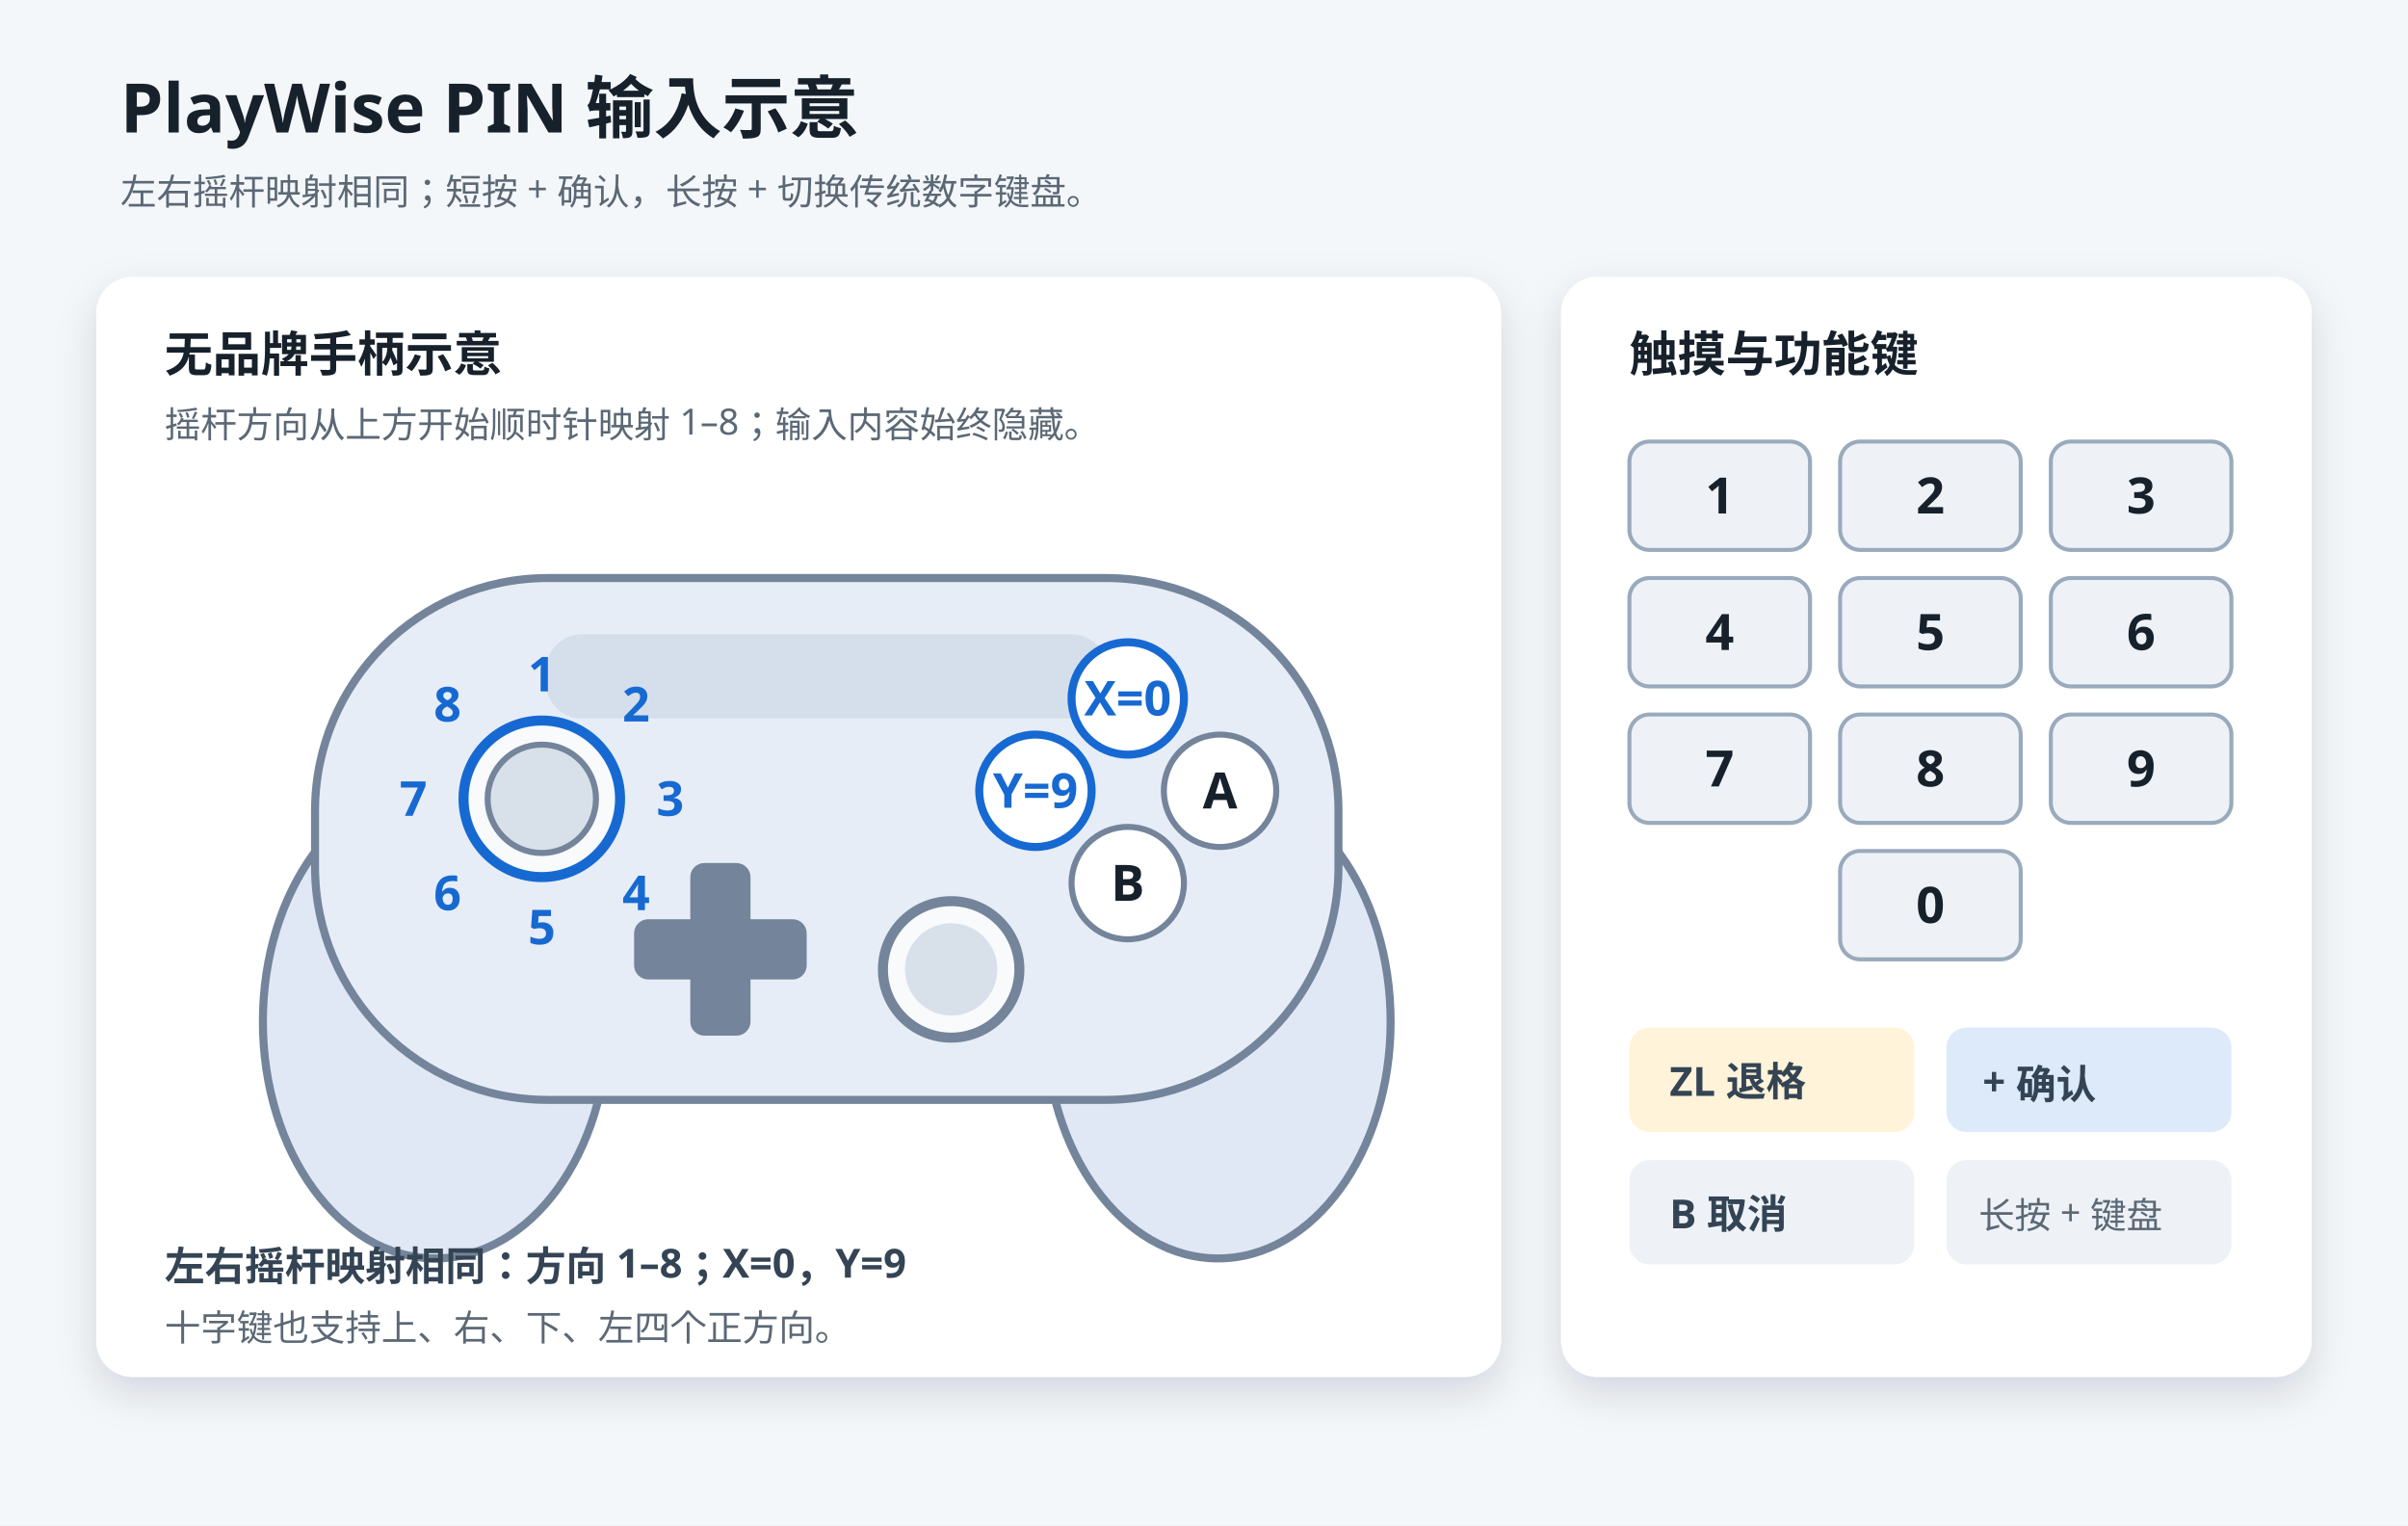
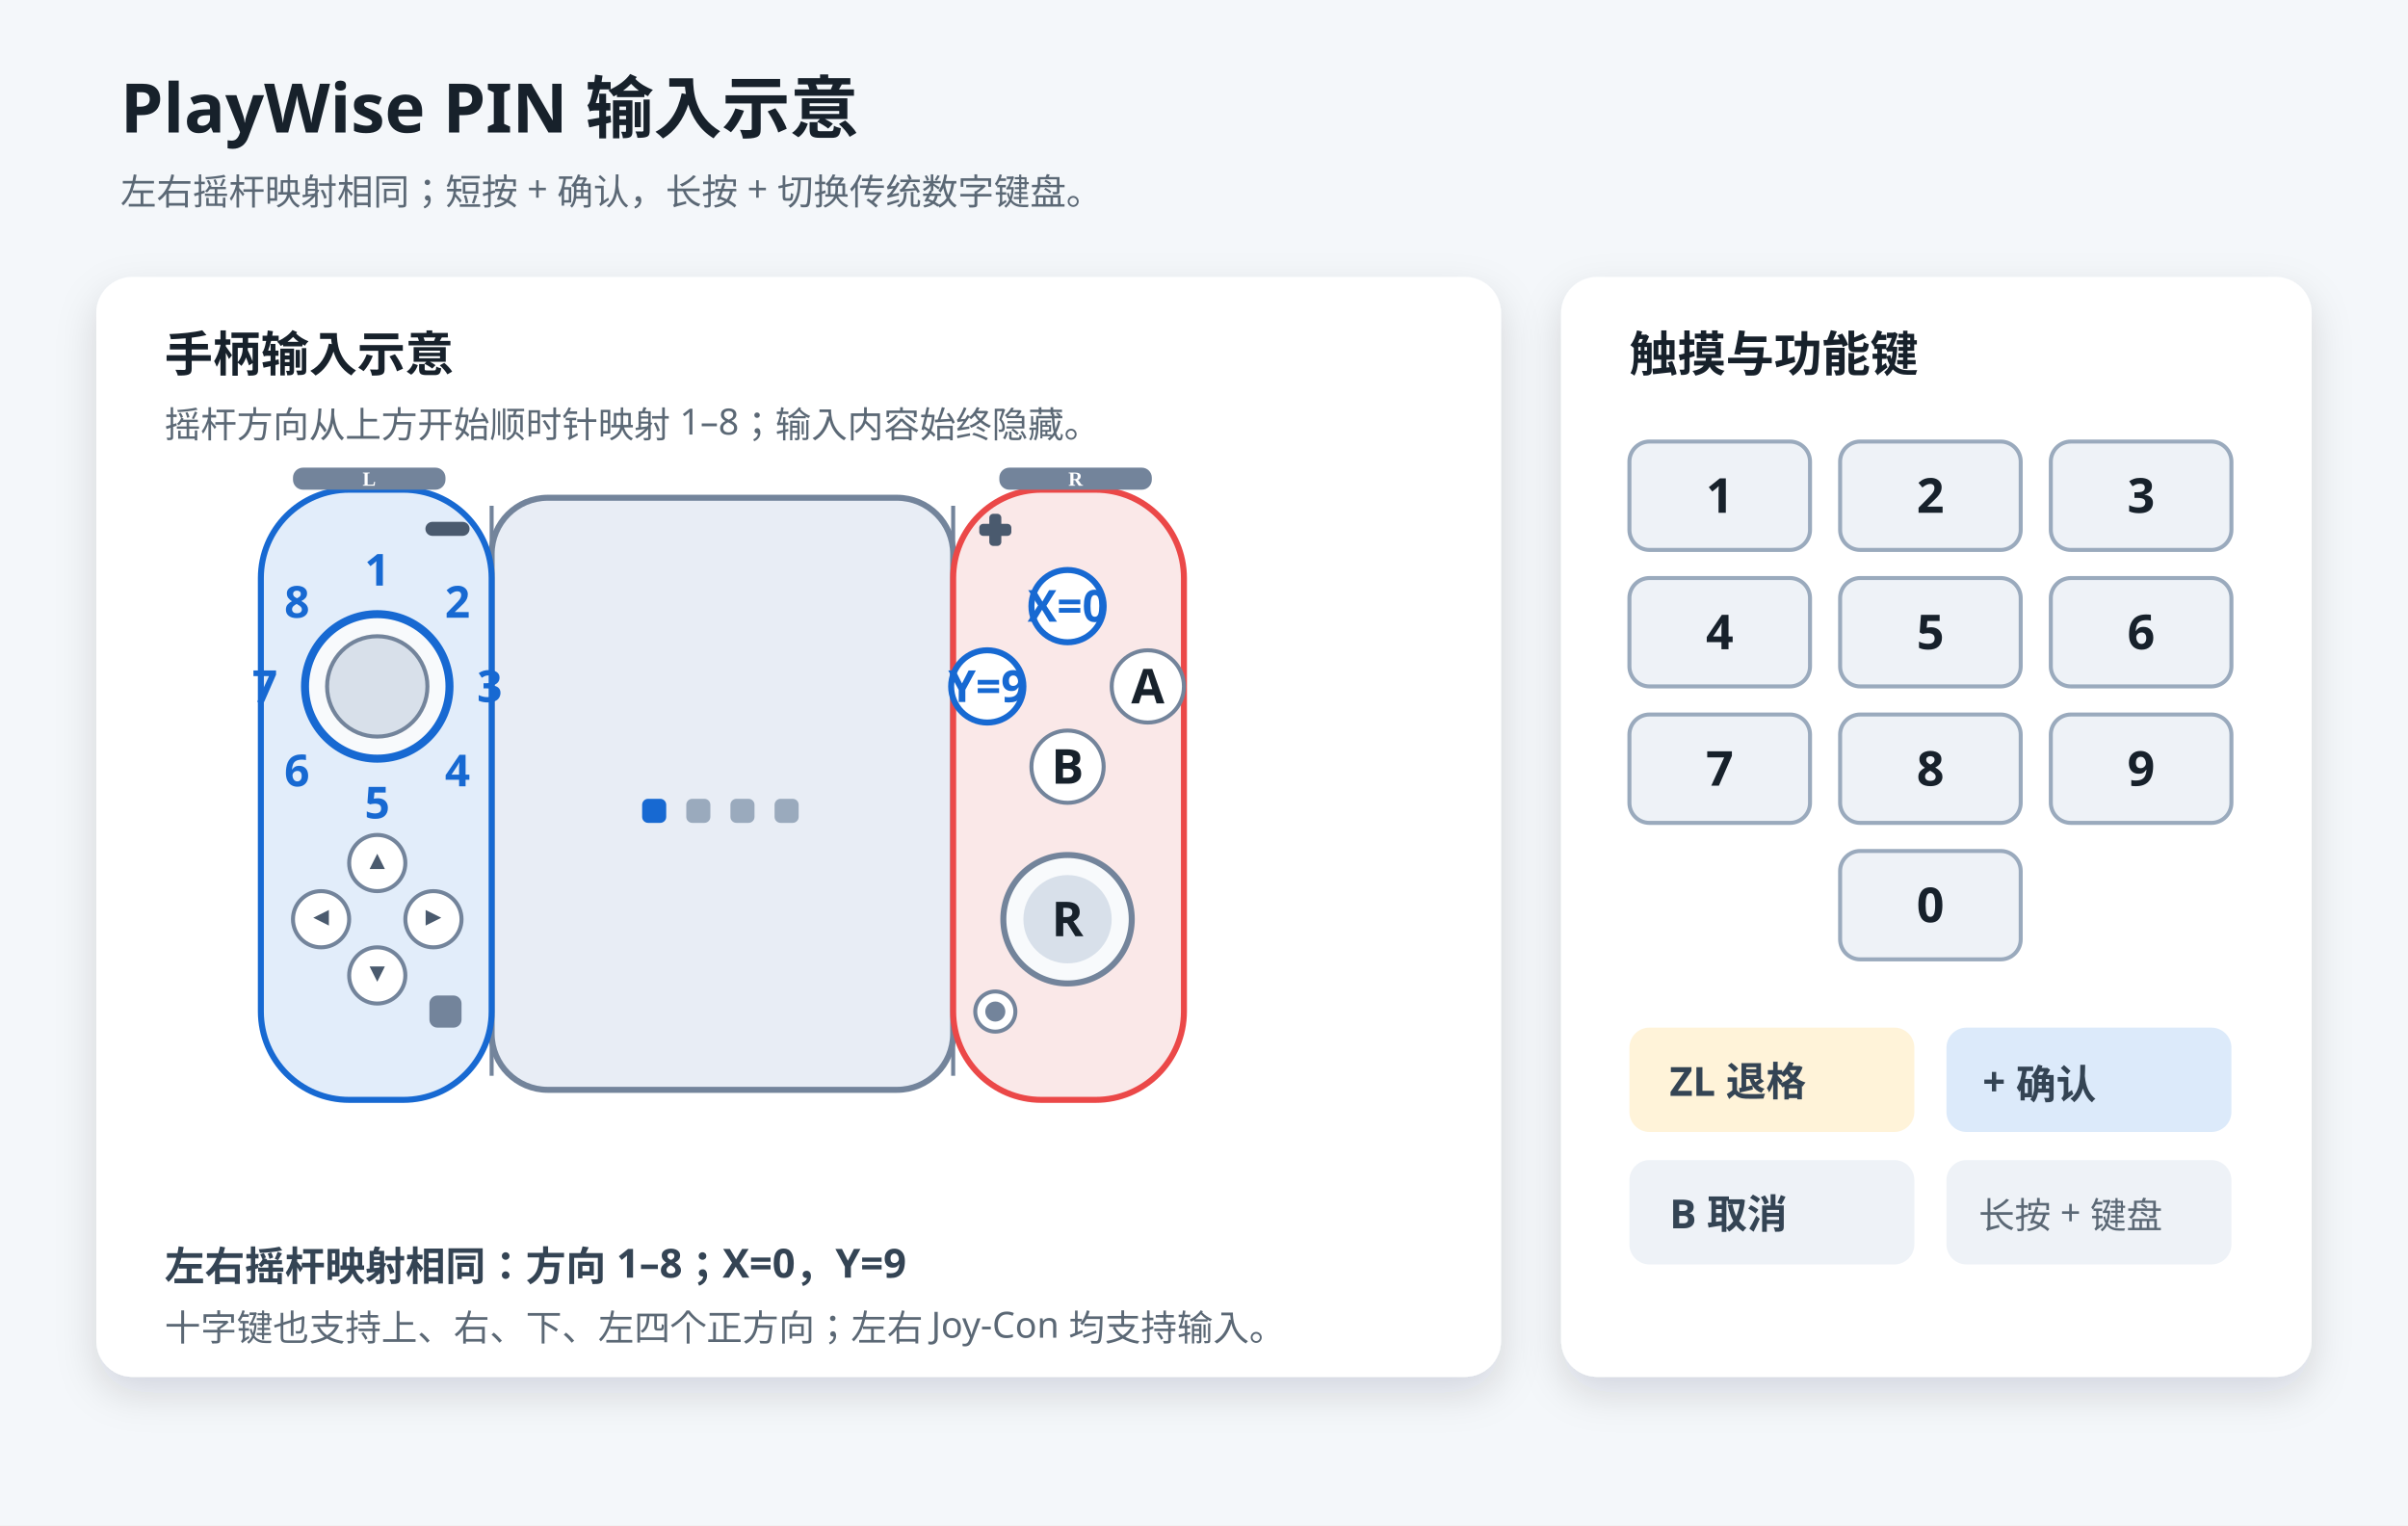
<svg xmlns="http://www.w3.org/2000/svg" width="1200" height="760" viewBox="0 0 1200 760" role="img" aria-labelledby="title desc">
  <defs>
    <filter id="shadow" x="-20%" y="-20%" width="140%" height="140%">
      <feDropShadow dx="0" dy="8" stdDeviation="10" flood-color="#16202a" flood-opacity=".14" />
    </filter>
-     <style>.title{font:700 34px "Microsoft YaHei",sans-serif;fill:#17212b}.section{font:700 24px "Microsoft YaHei",sans-serif;fill:#17212b}.label{font:600 20px "Microsoft YaHei",sans-serif;fill:#344454}.small{font:500 18px "Microsoft YaHei",sans-serif;fill:#5b6875}.digit{font:700 24px "Microsoft YaHei",sans-serif;fill:#1769d2}.key{font:700 25px "Microsoft YaHei",sans-serif;fill:#17212b}</style>
+     <style>.title{font:700 34px "Microsoft YaHei",sans-serif;fill:#17212b}.section{font:700 24px "Microsoft YaHei",sans-serif;fill:#17212b}.label{font:600 20px "Microsoft YaHei",sans-serif;fill:#344454}.small{font:500 18px "Microsoft YaHei",sans-serif;fill:#5b6875}.digit{font:700 22px "Microsoft YaHei",sans-serif;fill:#1769d2}.key{font:700 24px "Microsoft YaHei",sans-serif;fill:#17212b}</style>
  </defs>
  <rect width="1200" height="760" fill="#f4f7fa" />
  <text x="60" y="66" class="title">PlayWise PIN 输入示意</text>
  <text x="60" y="102" class="small">左右摇杆映射相同；短按 + 确认，长按 + 切换传统数字键盘。</text>
  <rect x="48" y="138" width="700" height="548" rx="18" fill="#fff" filter="url(#shadow)" />
-   <text x="82" y="185" class="section">无品牌手柄示意</text>
+   <text x="82" y="185" class="section">手柄输入示意</text>
  <text x="82" y="218" class="small">摇杆方向从上方开始顺时针映射 1–8；输入内容始终隐藏。</text>
-   <g transform="translate(92 244)">
-     <ellipse cx="125" cy="265" rx="86" ry="118" fill="#dfe8f4" stroke="#73849b" stroke-width="4" />
-     <ellipse cx="515" cy="265" rx="86" ry="118" fill="#dfe8f4" stroke="#73849b" stroke-width="4" />
-     <rect x="65" y="44" width="510" height="260" rx="116" fill="#e7edf6" stroke="#73849b" stroke-width="4" />
-     <rect x="180" y="72" width="280" height="42" rx="18" fill="#d5dfec" />
-     <circle cx="178" cy="154" r="39" fill="#f8fafc" stroke="#1769d2" stroke-width="5" />
-     <circle cx="178" cy="154" r="27" fill="#d8e0ea" stroke="#73849b" stroke-width="3" />
+   <g transform="translate(90 236)">
+     <rect x="155" y="12" width="230" height="295" rx="28" fill="#e8edf5" stroke="#73849b" stroke-width="3" />
+     <line x1="155" y1="16" x2="155" y2="300" stroke="#73849b" stroke-width="2" />
+     <line x1="385" y1="16" x2="385" y2="300" stroke="#73849b" stroke-width="2" />
+     <g transform="translate(230 162)">
+       <rect x="0" y="0" width="12" height="12" rx="3" fill="#1769d2" />
+       <rect x="22" y="0" width="12" height="12" rx="3" fill="#9aaabd" />
+       <rect x="44" y="0" width="12" height="12" rx="3" fill="#9aaabd" />
+       <rect x="66" y="0" width="12" height="12" rx="3" fill="#9aaabd" />
+     </g>
+     <rect x="40" y="8" width="115" height="304" rx="44" fill="#e2edfa" stroke="#1769d2" stroke-width="3" />
+     <rect x="56" y="-3" width="76" height="11" rx="5" fill="#73849b" />
+     <text x="94" y="6" text-anchor="middle" font-size="10" fill="#fff" font-weight="700">L</text>
+     <rect x="122" y="24" width="22" height="7" rx="3.5" fill="#4a5a6e" />
+     <circle cx="98" cy="106" r="36" fill="#f8fafc" stroke="#1769d2" stroke-width="4" />
+     <circle cx="98" cy="106" r="25" fill="#d8e0ea" stroke="#73849b" stroke-width="2" />
    <g text-anchor="middle" dominant-baseline="middle" class="digit">
-       <text x="178" y="92">1</text>
-       <text x="225" y="107">2</text>
-       <text x="242" y="154">3</text>
-       <text x="225" y="201">4</text>
-       <text x="178" y="218">5</text>
-       <text x="131" y="201">6</text>
-       <text x="114" y="154">7</text>
-       <text x="131" y="107">8</text>
+       <text x="98" y="48">1</text>
+       <text x="138" y="64">2</text>
+       <text x="154" y="106">3</text>
+       <text x="138" y="148">4</text>
+       <text x="98" y="164">5</text>
+       <text x="58" y="148">6</text>
+       <text x="42" y="106">7</text>
+       <text x="58" y="64">8</text>
    </g>
-     <rect x="224" y="214" width="86" height="30" rx="7" fill="#73849b" />
-     <rect x="252" y="186" width="30" height="86" rx="7" fill="#73849b" />
-     <circle cx="382" cy="239" r="34" fill="#f8fafc" stroke="#73849b" stroke-width="5" />
-     <circle cx="382" cy="239" r="23" fill="#d8e0ea" />
    <g text-anchor="middle" dominant-baseline="middle">
-       <circle cx="470" cy="104" r="28" fill="#fff" stroke="#1769d2" stroke-width="4" />
-       <text x="470" y="104" class="digit" font-size="17">X=0</text>
-       <circle cx="516" cy="150" r="28" fill="#fff" stroke="#73849b" stroke-width="3" />
-       <text x="516" y="150" class="key">A</text>
-       <circle cx="470" cy="196" r="28" fill="#fff" stroke="#73849b" stroke-width="3" />
-       <text x="470" y="196" class="key">B</text>
-       <circle cx="424" cy="150" r="28" fill="#fff" stroke="#1769d2" stroke-width="4" />
-       <text x="424" y="150" class="digit" font-size="17">Y=9</text>
+       <circle cx="98" cy="194" r="14" fill="#fff" stroke="#73849b" stroke-width="2" />
+       <text x="98" y="194" font-size="13" fill="#4a5a6e">▲</text>
+       <circle cx="126" cy="222" r="14" fill="#fff" stroke="#73849b" stroke-width="2" />
+       <text x="126" y="222" font-size="13" fill="#4a5a6e">►</text>
+       <circle cx="98" cy="250" r="14" fill="#fff" stroke="#73849b" stroke-width="2" />
+       <text x="98" y="250" font-size="13" fill="#4a5a6e">▼</text>
+       <circle cx="70" cy="222" r="14" fill="#fff" stroke="#73849b" stroke-width="2" />
+       <text x="70" y="222" font-size="13" fill="#4a5a6e">◄</text>
    </g>
+     <rect x="124" y="260" width="16" height="16" rx="4" fill="#73849b" />
+     <rect x="385" y="8" width="115" height="304" rx="44" fill="#fae8e8" stroke="#eb4848" stroke-width="3" />
+     <rect x="408" y="-3" width="76" height="11" rx="5" fill="#73849b" />
+     <text x="446" y="6" text-anchor="middle" font-size="10" fill="#fff" font-weight="700">R</text>
+     <rect x="398" y="25" width="16" height="6" rx="2" fill="#4a5a6e" />
+     <rect x="403" y="20" width="6" height="16" rx="2" fill="#4a5a6e" />
+     <g text-anchor="middle" dominant-baseline="middle">
+       <circle cx="442" cy="66" r="18" fill="#fff" stroke="#1769d2" stroke-width="3" />
+       <text x="442" y="66" class="digit" font-size="14">X=0</text>
+       <circle cx="482" cy="106" r="18" fill="#fff" stroke="#73849b" stroke-width="2" />
+       <text x="482" y="106" class="key" font-size="17">A</text>
+       <circle cx="442" cy="146" r="18" fill="#fff" stroke="#73849b" stroke-width="2" />
+       <text x="442" y="146" class="key" font-size="17">B</text>
+       <circle cx="402" cy="106" r="18" fill="#fff" stroke="#1769d2" stroke-width="3" />
+       <text x="402" y="106" class="digit" font-size="14">Y=9</text>
+     </g>
+     <circle cx="442" cy="222" r="32" fill="#f8fafc" stroke="#73849b" stroke-width="3" />
+     <circle cx="442" cy="222" r="22" fill="#d8e0ea" />
+     <text x="442" y="222" class="key" font-size="16" fill="#73849b" text-anchor="middle" dominant-baseline="middle">R</text>
+     <circle cx="406" cy="268" r="10" fill="#fff" stroke="#73849b" stroke-width="2" />
+     <circle cx="406" cy="268" r="5" fill="#73849b" />
  </g>
  <text x="82" y="638" class="label">左右摇杆映射相同：方向 1–8；X=0，Y=9</text>
-   <text x="82" y="668" class="small">十字键也支持上、右、下、左四个正方向。</text>
+   <text x="82" y="668" class="small">十字键也支持上、右、下、左四个正方向；左右 Joy-Con 均支持输入。</text>
  <rect x="778" y="138" width="374" height="548" rx="18" fill="#fff" filter="url(#shadow)" />
  <text x="812" y="185" class="section">触摸与功能键</text>
  <g transform="translate(812 220)">
    <g fill="#eef2f7" stroke="#9aaabd" stroke-width="2">
      <rect width="90" height="54" rx="10" />
      <rect x="105" width="90" height="54" rx="10" />
      <rect x="210" width="90" height="54" rx="10" />
      <rect y="68" width="90" height="54" rx="10" />
      <rect x="105" y="68" width="90" height="54" rx="10" />
      <rect x="210" y="68" width="90" height="54" rx="10" />
      <rect y="136" width="90" height="54" rx="10" />
      <rect x="105" y="136" width="90" height="54" rx="10" />
      <rect x="210" y="136" width="90" height="54" rx="10" />
      <rect x="105" y="204" width="90" height="54" rx="10" />
    </g>
    <g text-anchor="middle" dominant-baseline="middle" class="key">
      <text x="45" y="27">1</text>
      <text x="150" y="27">2</text>
      <text x="255" y="27">3</text>
      <text x="45" y="95">4</text>
      <text x="150" y="95">5</text>
      <text x="255" y="95">6</text>
      <text x="45" y="163">7</text>
      <text x="150" y="163">8</text>
      <text x="255" y="163">9</text>
      <text x="150" y="231">0</text>
    </g>
    <rect y="292" width="142" height="52" rx="10" fill="#fff3d9" />
    <text x="20" y="326" class="label">ZL 退格</text>
    <rect x="158" y="292" width="142" height="52" rx="10" fill="#dceafa" />
    <text x="176" y="326" class="label">+ 确认</text>
    <rect y="358" width="142" height="52" rx="10" fill="#eef2f7" />
    <text x="20" y="392" class="label">B 取消</text>
    <rect x="158" y="358" width="142" height="52" rx="10" fill="#eef2f7" />
    <text x="174" y="392" class="small">长按 + 键盘</text>
  </g>
</svg>
